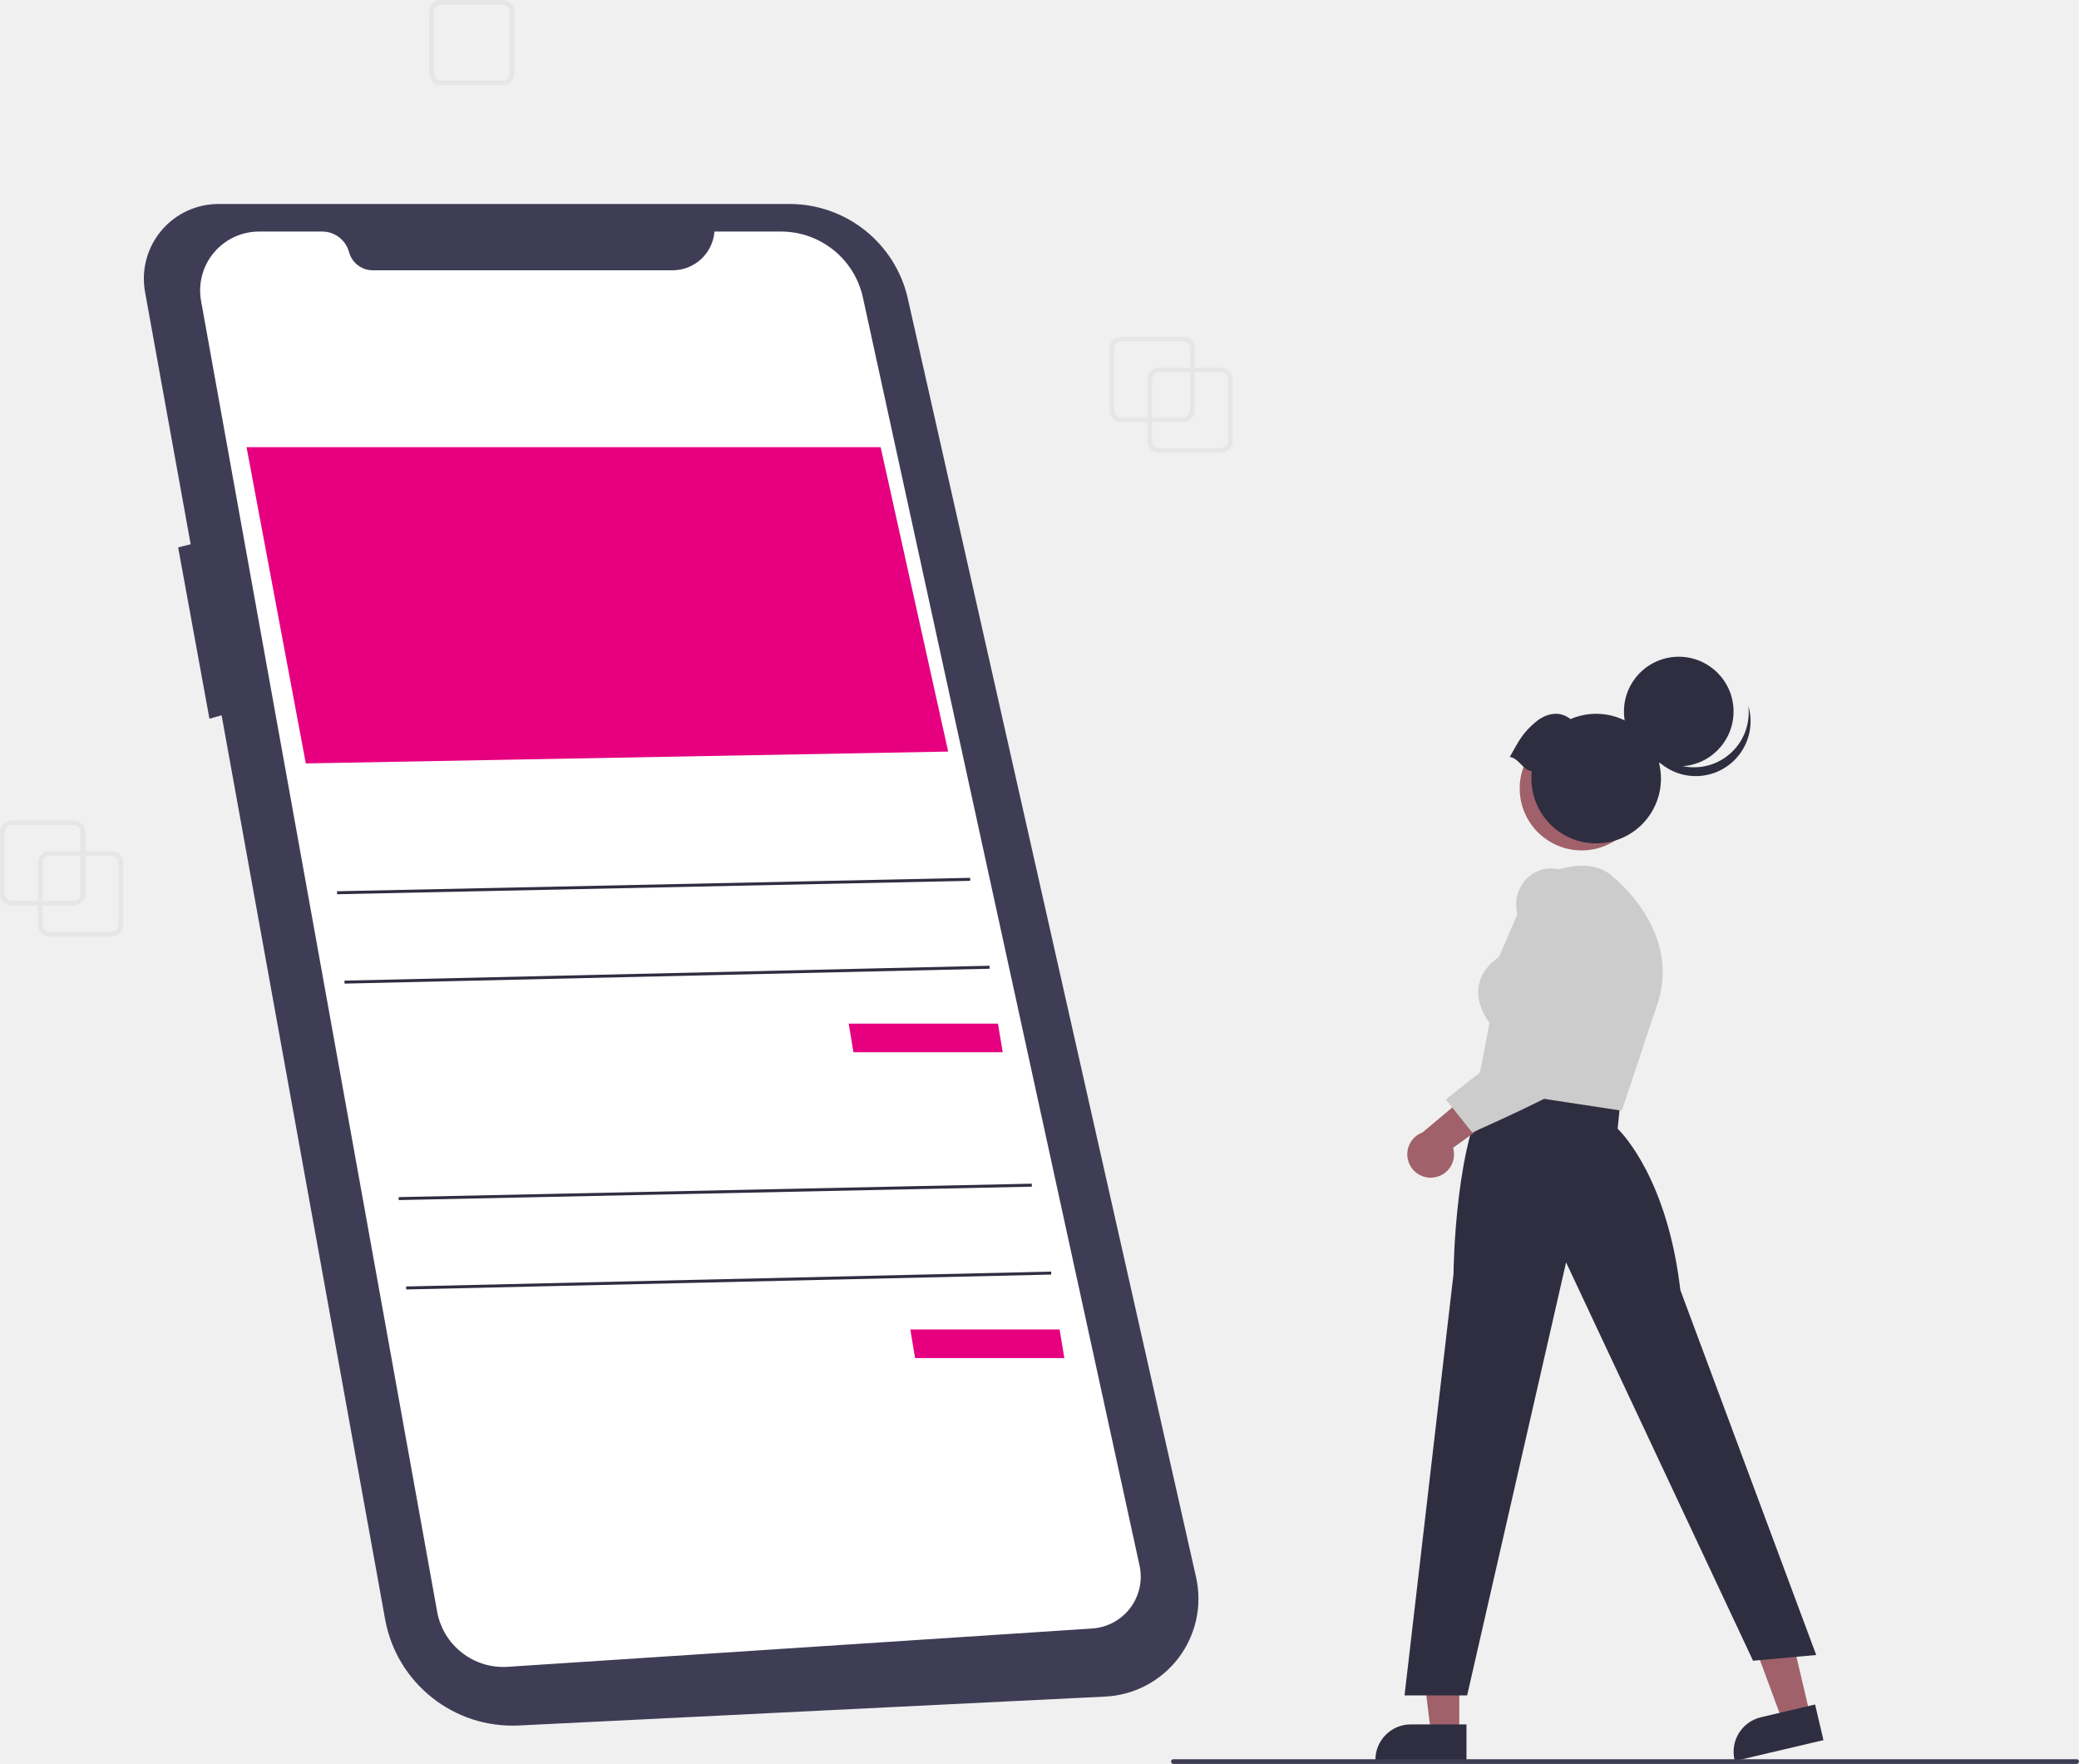
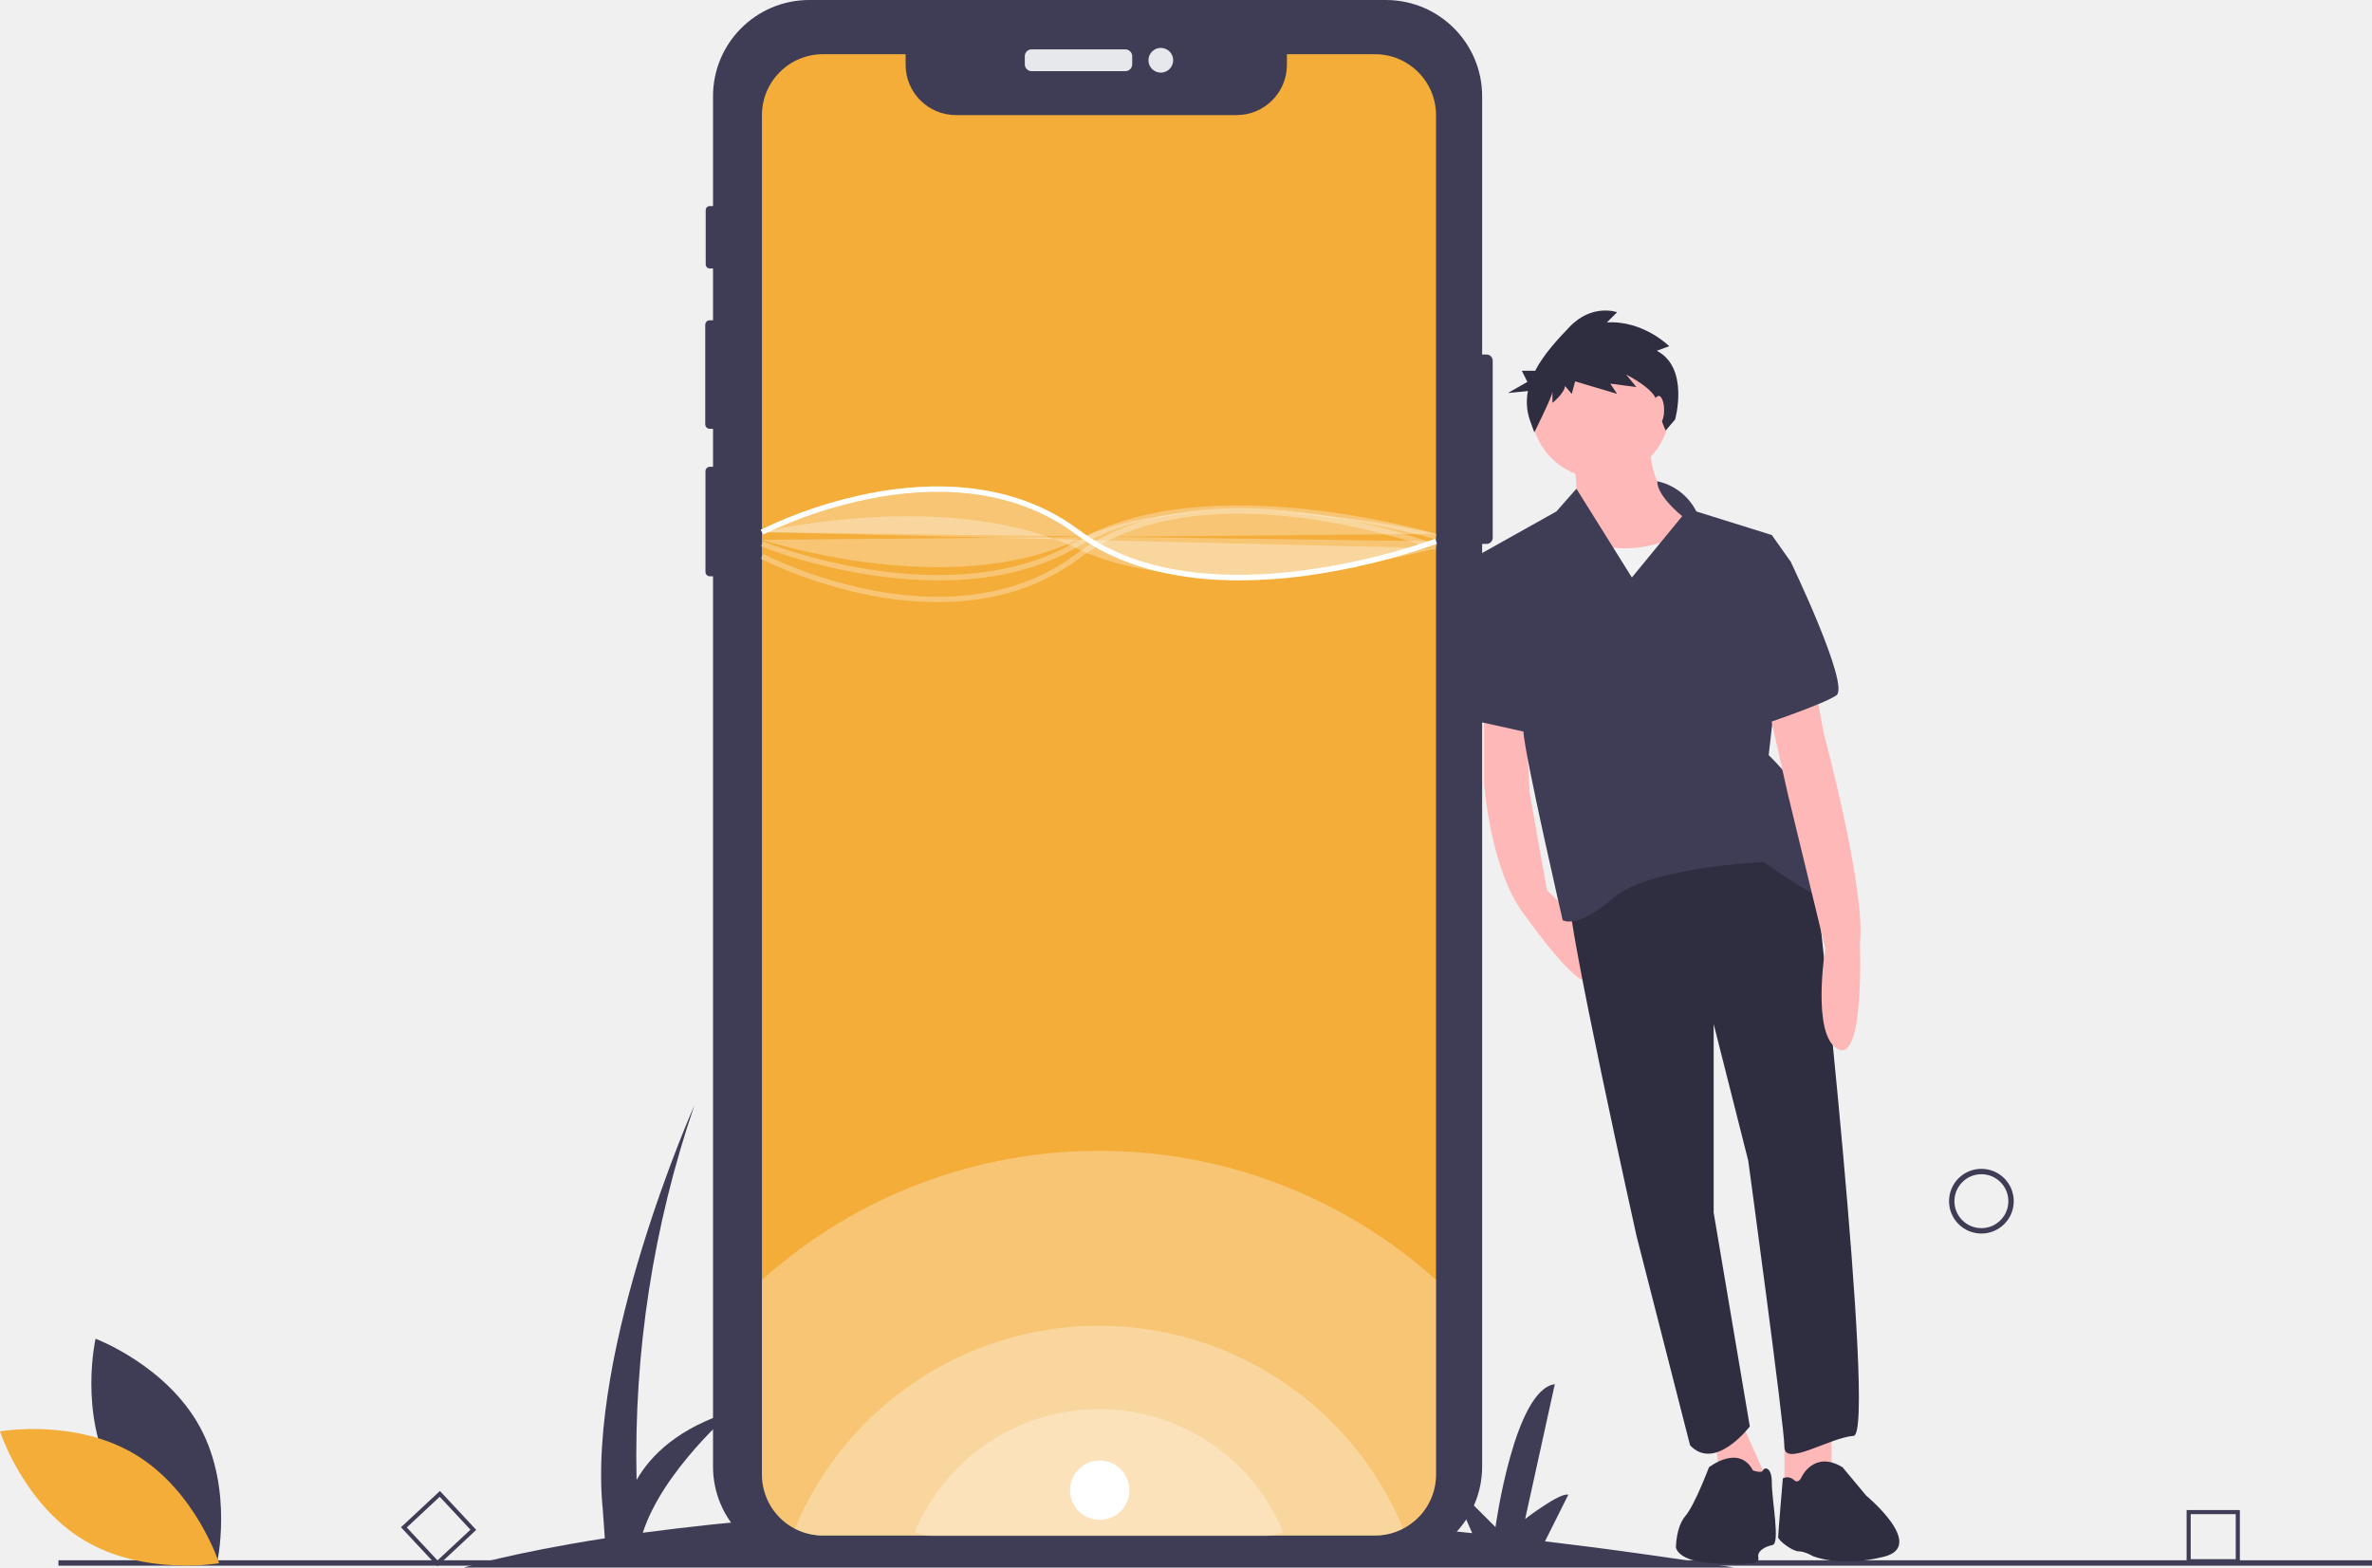
- <svg xmlns="http://www.w3.org/2000/svg" id="b142cff6-7277-4db1-8c84-b82a10fcabd4" data-name="Layer 1" width="876.972" height="744" viewBox="0 0 876.972 744">
-   <path d="M676.514,269h-26a5.006,5.006,0,0,1-5-5V238a5.006,5.006,0,0,1,5-5h26a5.006,5.006,0,0,1,5,5v26A5.006,5.006,0,0,1,676.514,269Zm-26-34a3.003,3.003,0,0,0-3,3v26a3.003,3.003,0,0,0,3,3h26a3.003,3.003,0,0,0,3-3V238a3.003,3.003,0,0,0-3-3Z" transform="translate(-161.5138 -78)" fill="#e6e6e6" />
-   <path d="M373.514,114h-26a5.006,5.006,0,0,1-5-5V83a5.006,5.006,0,0,1,5-5h26a5.006,5.006,0,0,1,5,5v26A5.006,5.006,0,0,1,373.514,114Zm-26-34a3.003,3.003,0,0,0-3,3v26a3.003,3.003,0,0,0,3,3h26a3.003,3.003,0,0,0,3-3V83a3.003,3.003,0,0,0-3-3Z" transform="translate(-161.5138 -78)" fill="#e6e6e6" />
-   <path d="M660.514,256h-26a5.006,5.006,0,0,1-5-5V225a5.006,5.006,0,0,1,5-5h26a5.006,5.006,0,0,1,5,5v26A5.006,5.006,0,0,1,660.514,256Zm-26-34a3.003,3.003,0,0,0-3,3v26a3.003,3.003,0,0,0,3,3h26a3.003,3.003,0,0,0,3-3V225a3.003,3.003,0,0,0-3-3Z" transform="translate(-161.5138 -78)" fill="#e6e6e6" />
-   <path d="M208.514,473h-26a5.006,5.006,0,0,1-5-5V442a5.006,5.006,0,0,1,5-5h26a5.006,5.006,0,0,1,5,5v26A5.006,5.006,0,0,1,208.514,473Zm-26-34a3.003,3.003,0,0,0-3,3v26a3.003,3.003,0,0,0,3,3h26a3.003,3.003,0,0,0,3-3V442a3.003,3.003,0,0,0-3-3Z" transform="translate(-161.5138 -78)" fill="#e6e6e6" />
-   <path d="M192.514,460h-26a5.006,5.006,0,0,1-5-5V429a5.006,5.006,0,0,1,5-5h26a5.006,5.006,0,0,1,5,5v26A5.006,5.006,0,0,1,192.514,460Zm-26-34a3.003,3.003,0,0,0-3,3v26a3.003,3.003,0,0,0,3,3h26a3.003,3.003,0,0,0,3-3V429a3.003,3.003,0,0,0-3-3Z" transform="translate(-161.5138 -78)" fill="#e6e6e6" />
-   <path d="M253.943,164.039H494.559a51.15,51.15,0,0,1,49.898,39.901L666.035,743.206a41.34,41.34,0,0,1-38.294,50.382L380.386,805.776A54.615,54.615,0,0,1,323.956,760.948l-68.967-381.268-5.131,1.466-13.196-72.265,5.281-1.32L222.693,201.136a31.493,31.493,0,0,1,31.25-37.097Z" transform="translate(-161.5138 -78)" fill="#3f3d56" />
-   <path d="M462.882,175.664h28.087a35.349,35.349,0,0,1,34.536,27.813L642.204,738.345a21.903,21.903,0,0,1-19.967,26.525l-246.554,16.159a28.367,28.367,0,0,1-29.773-23.277L246.33,204.914a24.846,24.846,0,0,1,24.452-29.25h26.645a11.726,11.726,0,0,1,11.323,8.677h0a10.352,10.352,0,0,0,9.996,7.661H445.239a17.695,17.695,0,0,0,17.643-16.338Z" transform="translate(-161.5138 -78)" fill="#fff" />
-   <polygon points="104 188.606 371.476 188.606 399.971 317 129 322 104 188.606" fill="#e60080" />
-   <polygon points="358 431.754 420.971 431.754 422.971 443.809 360 443.809 358 431.754" fill="#e60080" />
-   <rect x="303.667" y="451.084" width="267.125" height="1.257" transform="translate(-170.9793 -68.64185) rotate(-1.21314)" fill="#2f2e41" />
-   <rect x="306.803" y="488.473" width="272.164" height="1.257" transform="translate(-172.6883 -67.64407) rotate(-1.32299)" fill="#2f2e41" />
-   <polygon points="384 560.754 446.971 560.754 448.971 572.809 386 572.809 384 560.754" fill="#e60080" />
-   <rect x="329.667" y="580.084" width="267.125" height="1.257" transform="translate(-173.7046 -68.06247) rotate(-1.21314)" fill="#2f2e41" />
-   <rect x="332.803" y="617.473" width="272.164" height="1.257" transform="translate(-175.6598 -67.00938) rotate(-1.32299)" fill="#2f2e41" />
-   <polygon points="615.56 731.207 603.645 731.206 597.977 685.249 615.562 685.25 615.56 731.207" fill="#a0616a" />
-   <path d="M780.112,820.757l-38.419-.001v-.486a14.954,14.954,0,0,1,14.954-14.953h.001l23.465.001Z" transform="translate(-161.5138 -78)" fill="#2f2e41" />
-   <polygon points="763.576 723.405 751.979 726.136 735.926 682.702 753.043 678.671 763.576 723.405" fill="#a0616a" />
-   <path d="M930.695,811.951l-37.396,8.806-.111-.473a14.954,14.954,0,0,1,11.127-17.983l.001-0,22.84-5.378Z" transform="translate(-161.5138 -78)" fill="#2f2e41" />
-   <path d="M774.639,615.366c.023-2.395.732-58.915,16.225-80.286l.229-.315,53.992,7.449-1.207,11.863c2.375,2.31,21.055,21.83,26.449,68.054l57.308,153.915-26.642,2.422L822.127,610.449,780.392,793.084H753.981Z" transform="translate(-161.5138 -78)" fill="#2f2e41" />
-   <path d="M784.539,537.165l5.278-27.708c-1.033-1.33-5.611-7.717-4.592-15.204.665-4.884,3.58-9.167,8.668-12.734l13.68-31.92.184-.108c.921-.543,22.703-13.138,34.577-1.255.297.23,29.533,23.438,17.793,54.746L845.633,546.467Z" transform="translate(-161.5138 -78)" fill="#ccc" />
-   <path d="M766.177,574.652a9.798,9.798,0,0,0,8.275-12.54l28.251-20.354-16.912-6.433-24.235,20.315a9.851,9.851,0,0,0,4.62,19.012Z" transform="translate(-161.5138 -78)" fill="#a0616a" />
-   <path d="M771.369,541.725l43.13-33.981-12.822-43.808a15.74,15.74,0,0,1,1.589-12.458,14.558,14.558,0,0,1,9.546-6.891c7.383-1.562,14.086,2.572,19.917,12.29l.044.088c.965,2.358,23.434,57.901,6.277,69.779-16.783,11.619-55.699,28.532-56.091,28.703l-.456.197Z" transform="translate(-161.5138 -78)" fill="#ccc" />
-   <circle cx="667.177" cy="332.556" r="26.128" fill="#a0616a" />
-   <circle cx="708.139" cy="300.114" r="23.114" fill="#2f2e41" />
-   <path d="M889.59,397.255a23.116,23.116,0,0,1-35.695-12.137,23.116,23.116,0,1,0,45.09-9.479A23.107,23.107,0,0,1,889.59,397.255Z" transform="translate(-161.5138 -78)" fill="#2f2e41" />
-   <path d="M798.37,397.28c4.035-7.224,5.579-10.242,10.782-14.635,4.601-3.885,10.26-5.026,14.825-1.345a27.336,27.336,0,1,1-16.494,25.092,27.562,27.562,0,0,1,.186-3.091C803.702,402.745,802.338,397.837,798.37,397.28Z" transform="translate(-161.5138 -78)" fill="#2f2e41" />
-   <path d="M1037.486,822h-381a1,1,0,0,1,0-2h381a1,1,0,0,1,0,2Z" transform="translate(-161.5138 -78)" fill="#3f3d56" />
+ <svg xmlns="http://www.w3.org/2000/svg" id="f7bb3db6-0aca-42e3-bcc4-5e9b3a55e19d" data-name="Layer 1" width="879.5" height="581.351" viewBox="0 0 879.5 581.351">
+   <path d="M803.25,740.675q-36.476-5.71-70.143-9.714L741.75,713.675c-3-1-16,9-16,9l11-50c-15,2-22,53-22,53l-17-17,8.368,19.247c-68.681-7.217-127.947-9.469-177.766-8.952L535.75,704.175c-3-1-16,9-16,9l11-50c-15,2-22,53-22,53l-17-17,8.863,20.386A997.852,997.852,0,0,0,398.591,727.777c7.382-22.996,33.159-45.102,33.159-45.102-19.821,6.166-30.132,16.212-35.469,25.525A401.561,401.561,0,0,1,417.75,569.175s-40,90-34,150l.761,10.658C349.712,735.262,332.25,740.675,332.25,740.675Z" transform="translate(-160.25 -159.3247)" fill="#3f3d56" />
+   <path d="M894.922,616.811a12,12,0,1,1,12-12A12.014,12.014,0,0,1,894.922,616.811Zm0-22a10,10,0,1,0,10,10A10.011,10.011,0,0,0,894.922,594.811Z" transform="translate(-160.25 -159.3247)" fill="#3f3d56" />
+   <path d="M990.75,739.101H971.009V719.36H990.75Zm-18.223-1.519h16.704v-16.704H972.527Z" transform="translate(-160.25 -159.3247)" fill="#3f3d56" />
+   <path d="M322.394,740.181l-13.465-14.436L323.365,712.28l13.465,14.436ZM311.075,725.819l11.394,12.215,12.215-11.394L323.29,714.426Z" transform="translate(-160.25 -159.3247)" fill="#3f3d56" />
+   <rect x="21.672" y="578.662" width="857.828" height="2" fill="#3f3d56" />
+   <path d="M713.725,293.085v65.68a2.296,2.296,0,0,1-2.29,2.29h-1.63v342.15a35.702,35.702,0,0,1-35.7,35.7H460.315a35.693,35.693,0,0,1-35.69-35.7v-330.15h-1.18a1.618,1.618,0,0,1-1.62-1.61v-37.38a1.62,1.62,0,0,1,1.62-1.62h1.18v-14.08H423.435a1.696,1.696,0,0,1-1.69-1.7v-36.87a1.694,1.694,0,0,1,1.69-1.69H424.625v-19.22H423.415a1.498,1.498,0,0,1-1.5-1.5v-20.12a1.507,1.507,0,0,1,1.5-1.51H424.625v-40.74a35.691,35.691,0,0,1,35.69-35.69H674.105a35.7,35.7,0,0,1,35.7,35.69v95.78H711.435A2.296,2.296,0,0,1,713.725,293.085Z" transform="translate(-160.25 -159.3247)" fill="#3f3d56" />
+   <rect x="379.979" y="18.307" width="39.823" height="8.086" rx="2.542" fill="#e6e8ec" />
+   <circle cx="430.41" cy="22.35" r="4.587" fill="#e6e8ec" />
+   <path d="M692.71,202.075v504.09a22.58,22.58,0,0,1-7.96,17.23,22.642,22.642,0,0,1-14.69,5.41H465.41a22.587,22.587,0,0,1-10.46-2.55,21.155,21.155,0,0,1-2.2-1.3,22.668,22.668,0,0,1-9.99-18.79v-504.09a22.649,22.649,0,0,1,22.65-22.65h30.63v3.93a18.65,18.65,0,0,0,18.65,18.65H618.77a18.65,18.65,0,0,0,18.65-18.65v-3.93h32.64A22.643,22.643,0,0,1,692.71,202.075Z" transform="translate(-160.25 -159.3247)" fill="#f3ad38" />
+   <path d="M692.71,634.005v72.16a22.58,22.58,0,0,1-7.96,17.23,22.642,22.642,0,0,1-14.69,5.41H465.41a22.587,22.587,0,0,1-10.46-2.55,21.155,21.155,0,0,1-2.2-1.3,22.668,22.668,0,0,1-9.99-18.79v-72.13a186.971,186.971,0,0,1,249.95-.03Z" transform="translate(-160.25 -159.3247)" fill="#fff" opacity="0.3" />
+   <path d="M680.54,726.235a22.41,22.41,0,0,1-10.48,2.57H465.41a22.587,22.587,0,0,1-10.46-2.55,122.161,122.161,0,0,1,225.59-.02Z" transform="translate(-160.25 -159.3247)" fill="#fff" opacity="0.3" />
+   <path d="M636,727.445A13.561,13.561,0,0,1,629.658,729H505.82a13.668,13.668,0,0,1-6.33-1.543A73.923,73.923,0,0,1,636,727.445Z" transform="translate(-160.25 -159.3247)" fill="#fff" opacity="0.3" />
+   <path d="M619.796,374.575c-20.529,0-43.058-3.909-60.646-17.1-24.487-18.365-54.657-17.385-75.653-13.328a164.863,164.863,0,0,0-40.274,13.415l-.925-1.773a166.957,166.957,0,0,1,40.768-13.595c21.409-4.144,52.197-5.134,77.285,13.682,47,35.25,131.158,3.59,132.001,3.268l.717,1.867a242.355,242.355,0,0,1-48.706,11.857A186.202,186.202,0,0,1,619.796,374.575Z" transform="translate(-160.25 -159.3247)" fill="#fff" />
+   <path d="M442.75,356.675s69-16.712,117,6.17,133-.17,133-.17" transform="translate(-160.25 -159.3247)" fill="#fff" opacity="0.3" />
+   <path d="M507.891,382.636a131.456,131.456,0,0,1-24.826-2.479A166.957,166.957,0,0,1,442.297,366.562l.925-1.773a164.862,164.862,0,0,0,40.274,13.415c20.996,4.057,51.166,5.037,75.653-13.328,25.066-18.8,60.177-18.747,85.212-15.392a242.355,242.355,0,0,1,48.706,11.857l-.717,1.867c-.845-.324-85.001-31.983-132.001,3.268C543.898,378.814,524.993,382.636,507.891,382.636Z" transform="translate(-160.25 -159.3247)" fill="#fff" opacity="0.3" />
+   <path d="M508.231,374.584c-34.634,0-65.391-12.425-65.852-12.615l.762-1.85c.685.282,69.088,27.899,116.1.064,47.825-28.32,132.906-3.041,133.759-2.782l-.58,1.914c-.845-.256-85.093-25.281-132.161,2.589C544.197,371.415,525.719,374.584,508.231,374.584Z" transform="translate(-160.25 -159.3247)" fill="#fff" opacity="0.3" />
+   <path d="M442.76,359.505s68.99,22.882,116.99,0,132.96-2.162,132.96-2.162" transform="translate(-160.25 -159.3247)" fill="#fff" opacity="0.3" />
+   <path d="M710.519,420.725v29.153s2.332,32.651,15.159,48.977c0,0,20.99,29.736,23.905,23.322l-3.59-21.115-12.152-11.536-6.414-36.149-1.749-32.651Z" transform="translate(-160.25 -159.3247)" fill="#ffb8b8" />
+   <polygon points="679.124 524.941 679.124 546.514 661.633 552.928 661.633 527.856 679.124 524.941" fill="#ffb8b8" />
+   <polygon points="643.558 522.609 655.219 548.846 638.894 555.843 635.395 530.189 643.558 522.609" fill="#ffb8b8" />
+   <path d="M832.961,480.779s23.322,210.483,14.576,211.066-25.654,11.661-25.654,4.081S808.472,589.811,808.472,589.811L795.645,539.085V609.052l13.41,79.296s-12.827,16.909-22.156,6.997l-19.824-77.546S740.838,500.02,742.004,490.691C742.004,490.691,802.059,439.382,832.961,480.779Z" transform="translate(-160.25 -159.3247)" fill="#2f2e41" />
+   <path d="M828.296,707.005s4.664-9.912,15.159-3.498l8.746,10.495S874.75,732.675,858.75,736.675c-16.491,4.123-26.372-.263-26.372-.263s-2.915-1.749-5.247-1.749-7.58-4.081-7.58-5.248,1.749-21.827,1.749-21.827a3.677,3.677,0,0,1,4.081.583C827.13,709.92,828.296,707.005,828.296,707.005Z" transform="translate(-160.25 -159.3247)" fill="#2f2e41" />
+   <path d="M793.896,703.507s11.078-8.746,16.326,1.166c0,0,3.304,1.166,3.693,0s3.304-1.749,3.304,4.664,3.166,22.41.251,22.993-5.831,2.332-5.247,4.664-3.166,2.661-16.576,2.078-13.993-5.831-13.993-5.831,0-7.58,3.498-11.661S793.896,703.507,793.896,703.507Z" transform="translate(-160.25 -159.3247)" fill="#2f2e41" />
+   <path d="M772.323,321.605s-2.915,21.573,15.742,29.153-41.397,32.651-47.228,18.075,1.166-19.241,1.166-19.241,5.831-5.831.583-21.573Z" transform="translate(-160.25 -159.3247)" fill="#ffb8b8" />
+   <circle cx="593.415" cy="151.785" r="25.654" fill="#ffb8b8" />
+   <path d="M783.401,357.755s-17.492,9.329-34.4,2.332-16.326,23.322-16.326,23.322l8.746,22.739,60.638-5.831-4.081-34.983Z" transform="translate(-160.25 -159.3247)" fill="#f2f2f2" />
+   <path d="M774.711,337.804a21.166,21.166,0,0,1,14.521,11.205l27.987,8.746,6.997,9.912-8.163,71.716s15.159,14.576,15.159,22.739,18.658,36.149,9.329,32.651-26.238-15.743-26.238-15.743-42.563,1.749-55.973,13.41-18.658,8.163-18.658,8.163-13.993-60.638-14.576-69.967-16.909-65.302-16.909-65.302l29.153-16.326,7.425-8.425,20.561,32.913L783.984,350.758S774.766,343.508,774.711,337.804Z" transform="translate(-160.25 -159.3247)" fill="#3f3d56" />
+   <path d="M832.961,412.562l3.498,18.658s15.743,58.306,13.41,78.129c0,0,1.749,44.312-8.163,39.065s-4.664-37.316-4.664-37.316L823.049,453.376l-7.58-33.817Z" transform="translate(-160.25 -159.3247)" fill="#ffb8b8" />
+   <path d="M818.384,364.168l5.831,3.498s22.156,46.061,16.909,49.56S813.137,428.304,813.137,428.304Z" transform="translate(-160.25 -159.3247)" fill="#3f3d56" />
+   <polygon points="561.93 206.01 548.228 205.718 545.022 211.257 549.103 267.814 570.093 272.478 561.93 206.01" fill="#3f3d56" />
+   <path d="M774.556,289.413l4.624-1.681s-9.668-9.669-23.12-8.828l3.783-3.783s-9.248-3.363-17.656,5.465c-4.42,4.641-9.533,10.095-12.721,16.24h-4.952l2.067,4.134-7.234,4.134,7.425-.743a20.859,20.859,0,0,0,.702,10.706l1.681,4.624s6.726-13.452,6.726-15.133v4.204s4.624-3.783,4.624-6.306l2.522,2.943,1.261-4.624,15.554,4.624-2.522-3.783,9.669,1.261-3.783-4.624s10.93,5.465,11.35,10.089,3.306,10.652,3.306,10.652l3.498-4.081S786.747,295.719,774.556,289.413Z" transform="translate(-160.25 -159.3247)" fill="#2f2e41" />
+   <ellipse cx="614.988" cy="152.077" rx="2.041" ry="5.247" fill="#ffb8b8" />
+   <path d="M201.884,706.341c12.428,23.049,38.806,32.944,38.806,32.944s6.227-27.475-6.201-50.524-38.806-32.944-38.806-32.944S189.456,683.292,201.884,706.341Z" transform="translate(-160.25 -159.3247)" fill="#3f3d56" />
+   <path d="M210.427,698.758c22.438,13.5,31.08,40.314,31.08,40.314s-27.738,4.927-50.177-8.573S160.25,690.185,160.25,690.185,187.988,685.258,210.427,698.758Z" transform="translate(-160.25 -159.3247)" fill="#f3ad38" />
+   <path d="M442.76,356.675s68.99-36,116.99,0,132.96,3.402,132.96,3.402" transform="translate(-160.25 -159.3247)" fill="#fff" opacity="0.3" />
+   <circle cx="407.75" cy="552.675" r="11" fill="#fff" />
</svg>
